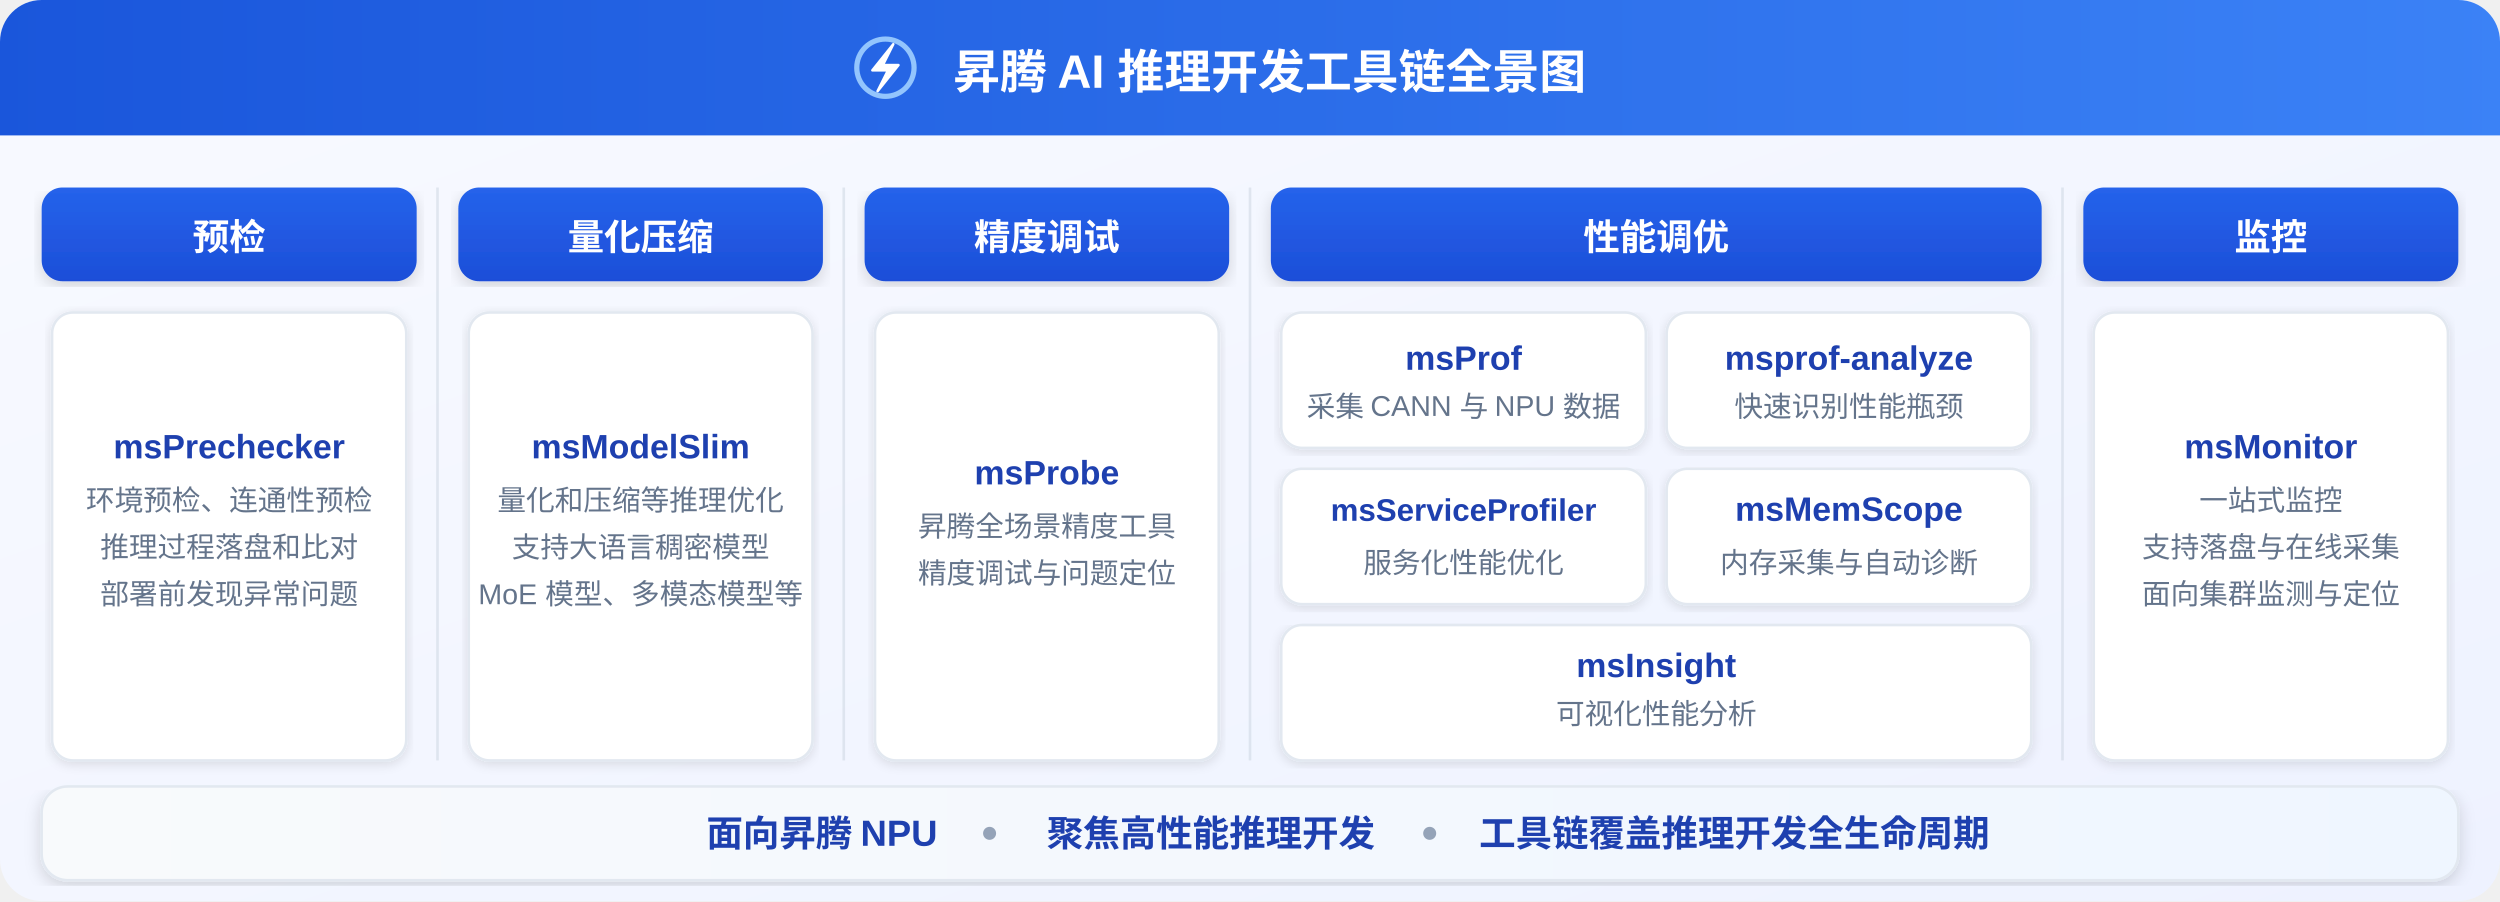
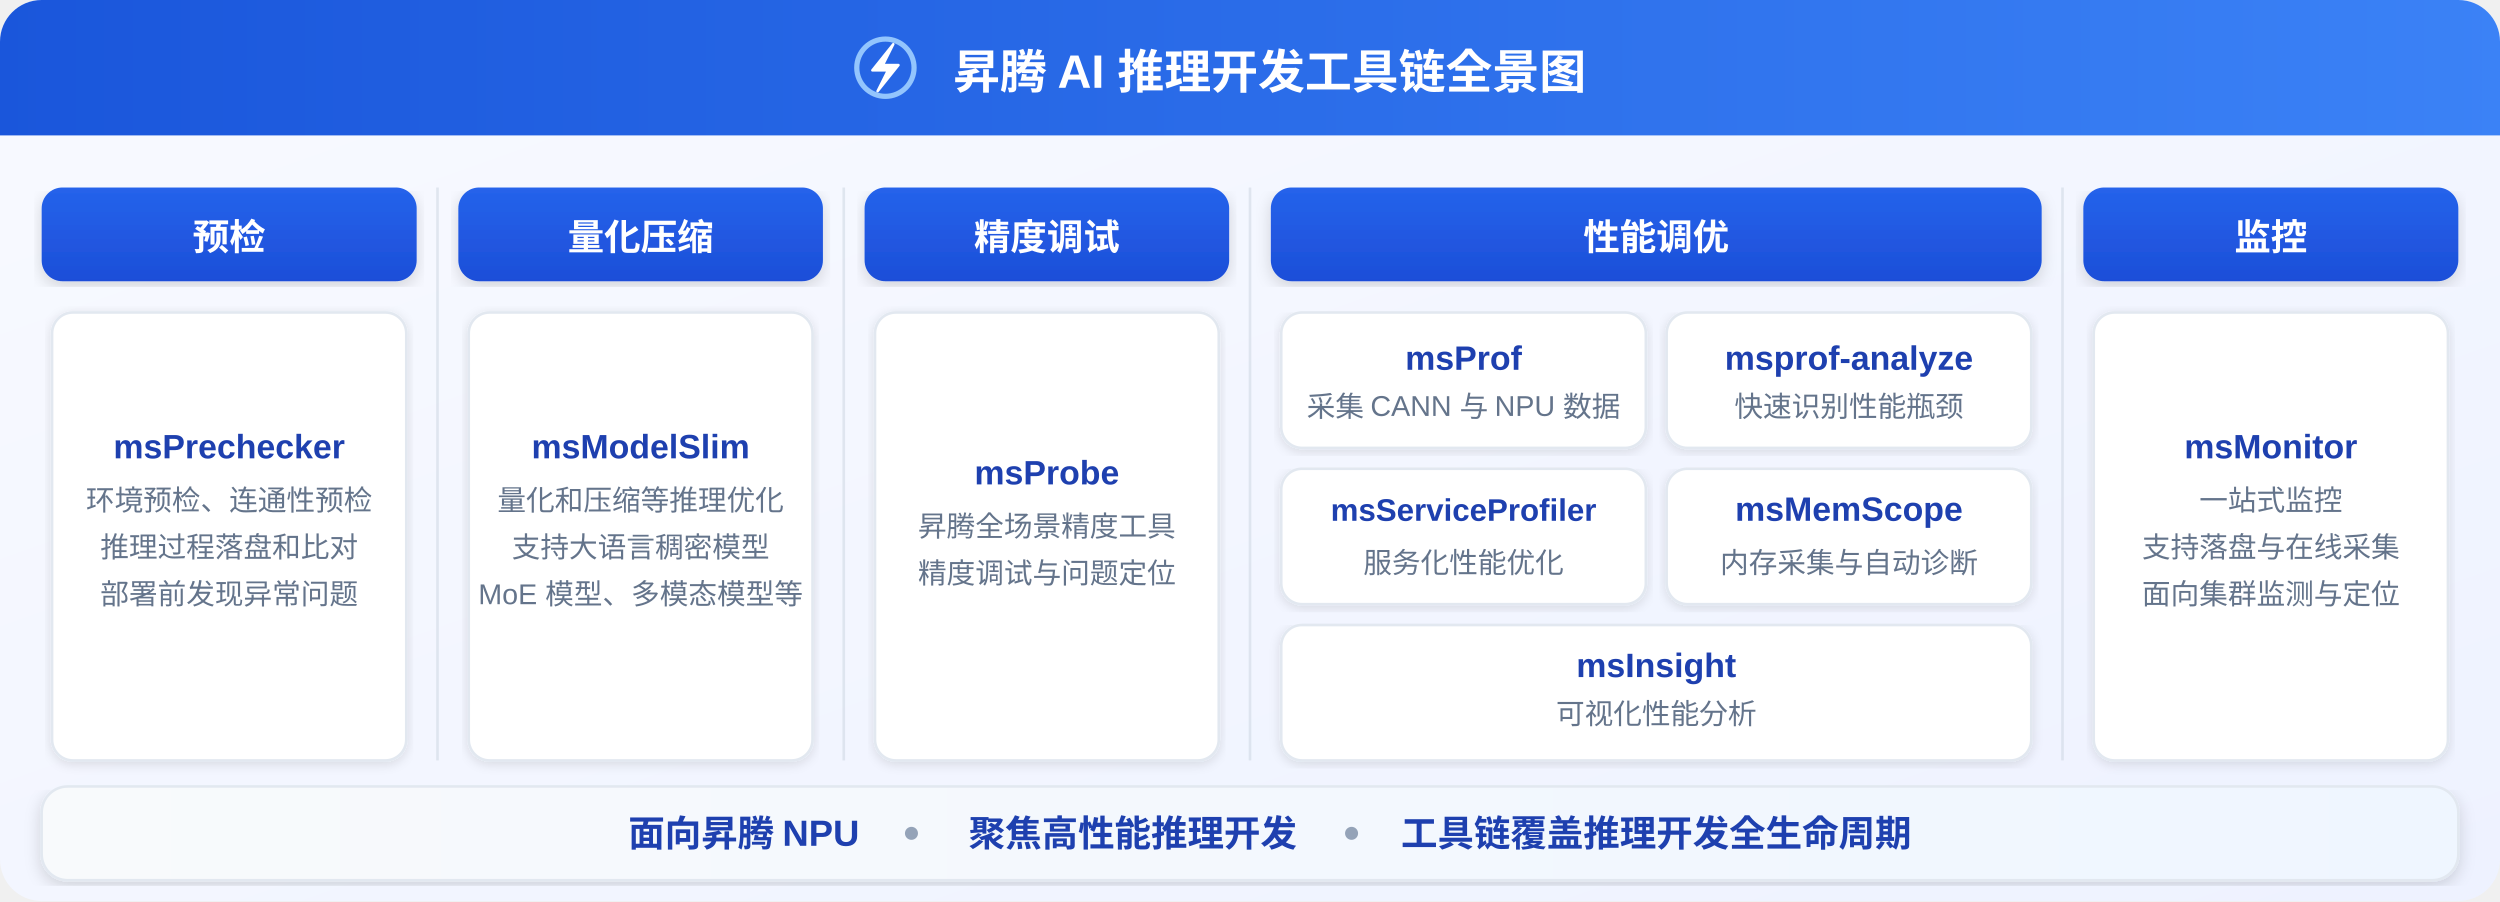
<svg xmlns="http://www.w3.org/2000/svg" viewBox="0 0 960 346" font-family="'Microsoft YaHei','PingFang SC','Helvetica Neue',Arial,sans-serif">
  <defs>
    <linearGradient id="bg" x1="0%" y1="0%" x2="100%" y2="100%">
      <stop offset="0%" style="stop-color:#f8faff;stop-opacity:1" />
      <stop offset="100%" style="stop-color:#eef2ff;stop-opacity:1" />
    </linearGradient>
    <linearGradient id="header" x1="0%" y1="0%" x2="100%" y2="0%">
      <stop offset="0%" style="stop-color:#1a56db" />
      <stop offset="100%" style="stop-color:#3b82f6" />
    </linearGradient>
    <linearGradient id="stage" x1="0%" y1="0%" x2="0%" y2="100%">
      <stop offset="0%" style="stop-color:#2563eb" />
      <stop offset="100%" style="stop-color:#1d4ed8" />
    </linearGradient>
    <linearGradient id="footerBg" x1="0%" y1="0%" x2="100%" y2="0%">
      <stop offset="0%" style="stop-color:#f8fafc" />
      <stop offset="100%" style="stop-color:#eff6ff" />
    </linearGradient>
    <filter id="shadow" x="-2%" y="-2%" width="104%" height="108%">
      <feDropShadow dx="0" dy="2" stdDeviation="3" flood-color="#000" flood-opacity="0.15" />
    </filter>
    <filter id="shadowSm" x="-2%" y="-2%" width="104%" height="108%">
      <feDropShadow dx="0" dy="1" stdDeviation="2" flood-color="#000" flood-opacity="0.12" />
    </filter>
    <clipPath id="round-corner">
      <rect width="960" height="346" rx="16" />
    </clipPath>
  </defs>
  <rect width="960" height="346" rx="16" fill="url(#bg)" />
  <rect x="0" y="0" width="960" height="52" fill="url(#header)" clip-path="url(#round-corner)" />
  <g transform="translate(340, 26)">
    <circle cx="0" cy="0" r="11" fill="none" stroke="#93c5fd" stroke-width="2" />
    <polygon points="3,-9 -5,1 1,1 -3,9 5,-1 -1,-1" fill="#ffffff" stroke="#ffffff" stroke-width="1" stroke-linejoin="round" />
  </g>
  <text x="366" y="34" text-anchor="start" fill="white" font-size="18" font-weight="bold">昇腾 AI 推理开发工具链全景图</text>
  <line x1="168" y1="72" x2="168" y2="292" stroke="#cbd5e1" stroke-width="1" stroke-opacity="0.5" />
  <line x1="324" y1="72" x2="324" y2="292" stroke="#cbd5e1" stroke-width="1" stroke-opacity="0.5" />
  <line x1="480" y1="72" x2="480" y2="292" stroke="#cbd5e1" stroke-width="1" stroke-opacity="0.5" />
  <line x1="792" y1="72" x2="792" y2="292" stroke="#cbd5e1" stroke-width="1" stroke-opacity="0.5" />
  <rect x="16" y="72" width="144" height="36" rx="8" fill="url(#stage)" filter="url(#shadow)" />
  <text x="88" y="96" text-anchor="middle" fill="white" font-size="14" font-weight="bold">预检</text>
  <rect x="20" y="120" width="136" height="172" rx="8" fill="white" filter="url(#shadowSm)" stroke="#e2e8f0" stroke-width="1" />
  <text x="88" y="176" text-anchor="middle" fill="#1e40af" font-size="13" font-weight="bold">msPrechecker</text>
  <text x="88" y="196" text-anchor="middle" fill="#64748b" font-size="11">环境预检、连通性预检</text>
  <text x="88" y="214" text-anchor="middle" fill="#64748b" font-size="11">推理过程落盘和比对</text>
  <text x="88" y="232" text-anchor="middle" fill="#64748b" font-size="11">部署前发现异常问题</text>
  <rect x="176" y="72" width="140" height="36" rx="8" fill="url(#stage)" filter="url(#shadow)" />
  <text x="246" y="96" text-anchor="middle" fill="white" font-size="14" font-weight="bold">量化压缩</text>
  <rect x="180" y="120" width="132" height="172" rx="8" fill="white" filter="url(#shadowSm)" stroke="#e2e8f0" stroke-width="1" />
  <text x="246" y="176" text-anchor="middle" fill="#1e40af" font-size="13" font-weight="bold">msModelSlim</text>
  <text x="246" y="196" text-anchor="middle" fill="#64748b" font-size="11">量化和压缩等推理优化</text>
  <text x="246" y="214" text-anchor="middle" fill="#64748b" font-size="11">支持大语言稠密模型</text>
  <text x="246" y="232" text-anchor="middle" fill="#64748b" font-size="11">MoE 模型、多模态模型等</text>
  <rect x="332" y="72" width="140" height="36" rx="8" fill="url(#stage)" filter="url(#shadow)" />
  <text x="402" y="96" text-anchor="middle" fill="white" font-size="14" font-weight="bold">精度调试</text>
  <rect x="336" y="120" width="132" height="172" rx="8" fill="white" filter="url(#shadowSm)" stroke="#e2e8f0" stroke-width="1" />
  <text x="402" y="186" text-anchor="middle" fill="#1e40af" font-size="13" font-weight="bold">msProbe</text>
  <text x="402" y="206" text-anchor="middle" fill="#64748b" font-size="11">昇腾全场景精度工具</text>
  <text x="402" y="224" text-anchor="middle" fill="#64748b" font-size="11">精度调试与问题定位</text>
  <rect x="488" y="72" width="296" height="36" rx="8" fill="url(#stage)" filter="url(#shadow)" />
  <text x="636" y="96" text-anchor="middle" fill="white" font-size="14" font-weight="bold">性能调优</text>
  <rect x="492" y="120" width="140" height="52" rx="8" fill="white" filter="url(#shadowSm)" stroke="#e2e8f0" stroke-width="1" />
  <text x="562" y="142" text-anchor="middle" fill="#1e40af" font-size="13" font-weight="bold">msProf</text>
  <text x="562" y="160" text-anchor="middle" fill="#64748b" font-size="11">采集 CANN 与 NPU 数据</text>
  <rect x="640" y="120" width="140" height="52" rx="8" fill="white" filter="url(#shadowSm)" stroke="#e2e8f0" stroke-width="1" />
  <text x="710" y="142" text-anchor="middle" fill="#1e40af" font-size="13" font-weight="bold">msprof-analyze</text>
  <text x="710" y="160" text-anchor="middle" fill="#64748b" font-size="11">快速识别性能瓶颈</text>
  <rect x="492" y="180" width="140" height="52" rx="8" fill="white" filter="url(#shadowSm)" stroke="#e2e8f0" stroke-width="1" />
  <text x="562" y="200" text-anchor="middle" fill="#1e40af" font-size="12" font-weight="bold">msServiceProfiler</text>
  <text x="562" y="220" text-anchor="middle" fill="#64748b" font-size="11">服务化性能优化</text>
  <rect x="640" y="180" width="140" height="52" rx="8" fill="white" filter="url(#shadowSm)" stroke="#e2e8f0" stroke-width="1" />
  <text x="710" y="200" text-anchor="middle" fill="#1e40af" font-size="13" font-weight="bold">msMemScope</text>
  <text x="710" y="220" text-anchor="middle" fill="#64748b" font-size="11">内存采集与自动诊断</text>
  <rect x="492" y="240" width="288" height="52" rx="8" fill="white" filter="url(#shadowSm)" stroke="#e2e8f0" stroke-width="1" />
  <text x="636" y="260" text-anchor="middle" fill="#1e40af" font-size="13" font-weight="bold">msInsight</text>
  <text x="636" y="278" text-anchor="middle" fill="#64748b" font-size="11">可视化性能分析</text>
  <rect x="800" y="72" width="144" height="36" rx="8" fill="url(#stage)" filter="url(#shadow)" />
  <text x="872" y="96" text-anchor="middle" fill="white" font-size="14" font-weight="bold">监控</text>
  <rect x="804" y="120" width="136" height="172" rx="8" fill="white" filter="url(#shadowSm)" stroke="#e2e8f0" stroke-width="1" />
  <text x="872" y="176" text-anchor="middle" fill="#1e40af" font-size="13" font-weight="bold">msMonitor</text>
  <text x="872" y="196" text-anchor="middle" fill="#64748b" font-size="11">一站式监控</text>
  <text x="872" y="214" text-anchor="middle" fill="#64748b" font-size="11">支持落盘与在线采集</text>
  <text x="872" y="232" text-anchor="middle" fill="#64748b" font-size="11">面向集群监测与定位</text>
  <rect x="16" y="302" width="928" height="36" rx="10" fill="url(#footerBg)" filter="url(#shadow)" stroke="#e2e8f0" stroke-width="1" />
-   <text x="360" y="325" text-anchor="end" fill="#1e40af" font-size="14" font-weight="bold">面向昇腾 NPU</text>
-   <circle cx="380" cy="320" r="2.5" fill="#94a3b8" />
-   <text x="465" y="325" text-anchor="middle" fill="#1e40af" font-size="14" font-weight="bold">聚焦高性能推理开发</text>
-   <circle cx="549" cy="320" r="2.5" fill="#94a3b8" />
-   <text x="568" y="325" text-anchor="start" fill="#1e40af" font-size="14" font-weight="bold">工具链覆盖推理开发全生命周期</text>
+   <text x="330" y="325" text-anchor="end" fill="#1e40af" font-size="14" font-weight="bold">面向昇腾 NPU</text>
+   <circle cx="350" cy="320" r="2.5" fill="#94a3b8" />
+   <text x="435" y="325" text-anchor="middle" fill="#1e40af" font-size="14" font-weight="bold">聚焦高性能推理开发</text>
+   <circle cx="519" cy="320" r="2.5" fill="#94a3b8" />
+   <text x="538" y="325" text-anchor="start" fill="#1e40af" font-size="14" font-weight="bold">工具链覆盖推理开发全生命周期</text>
</svg>
